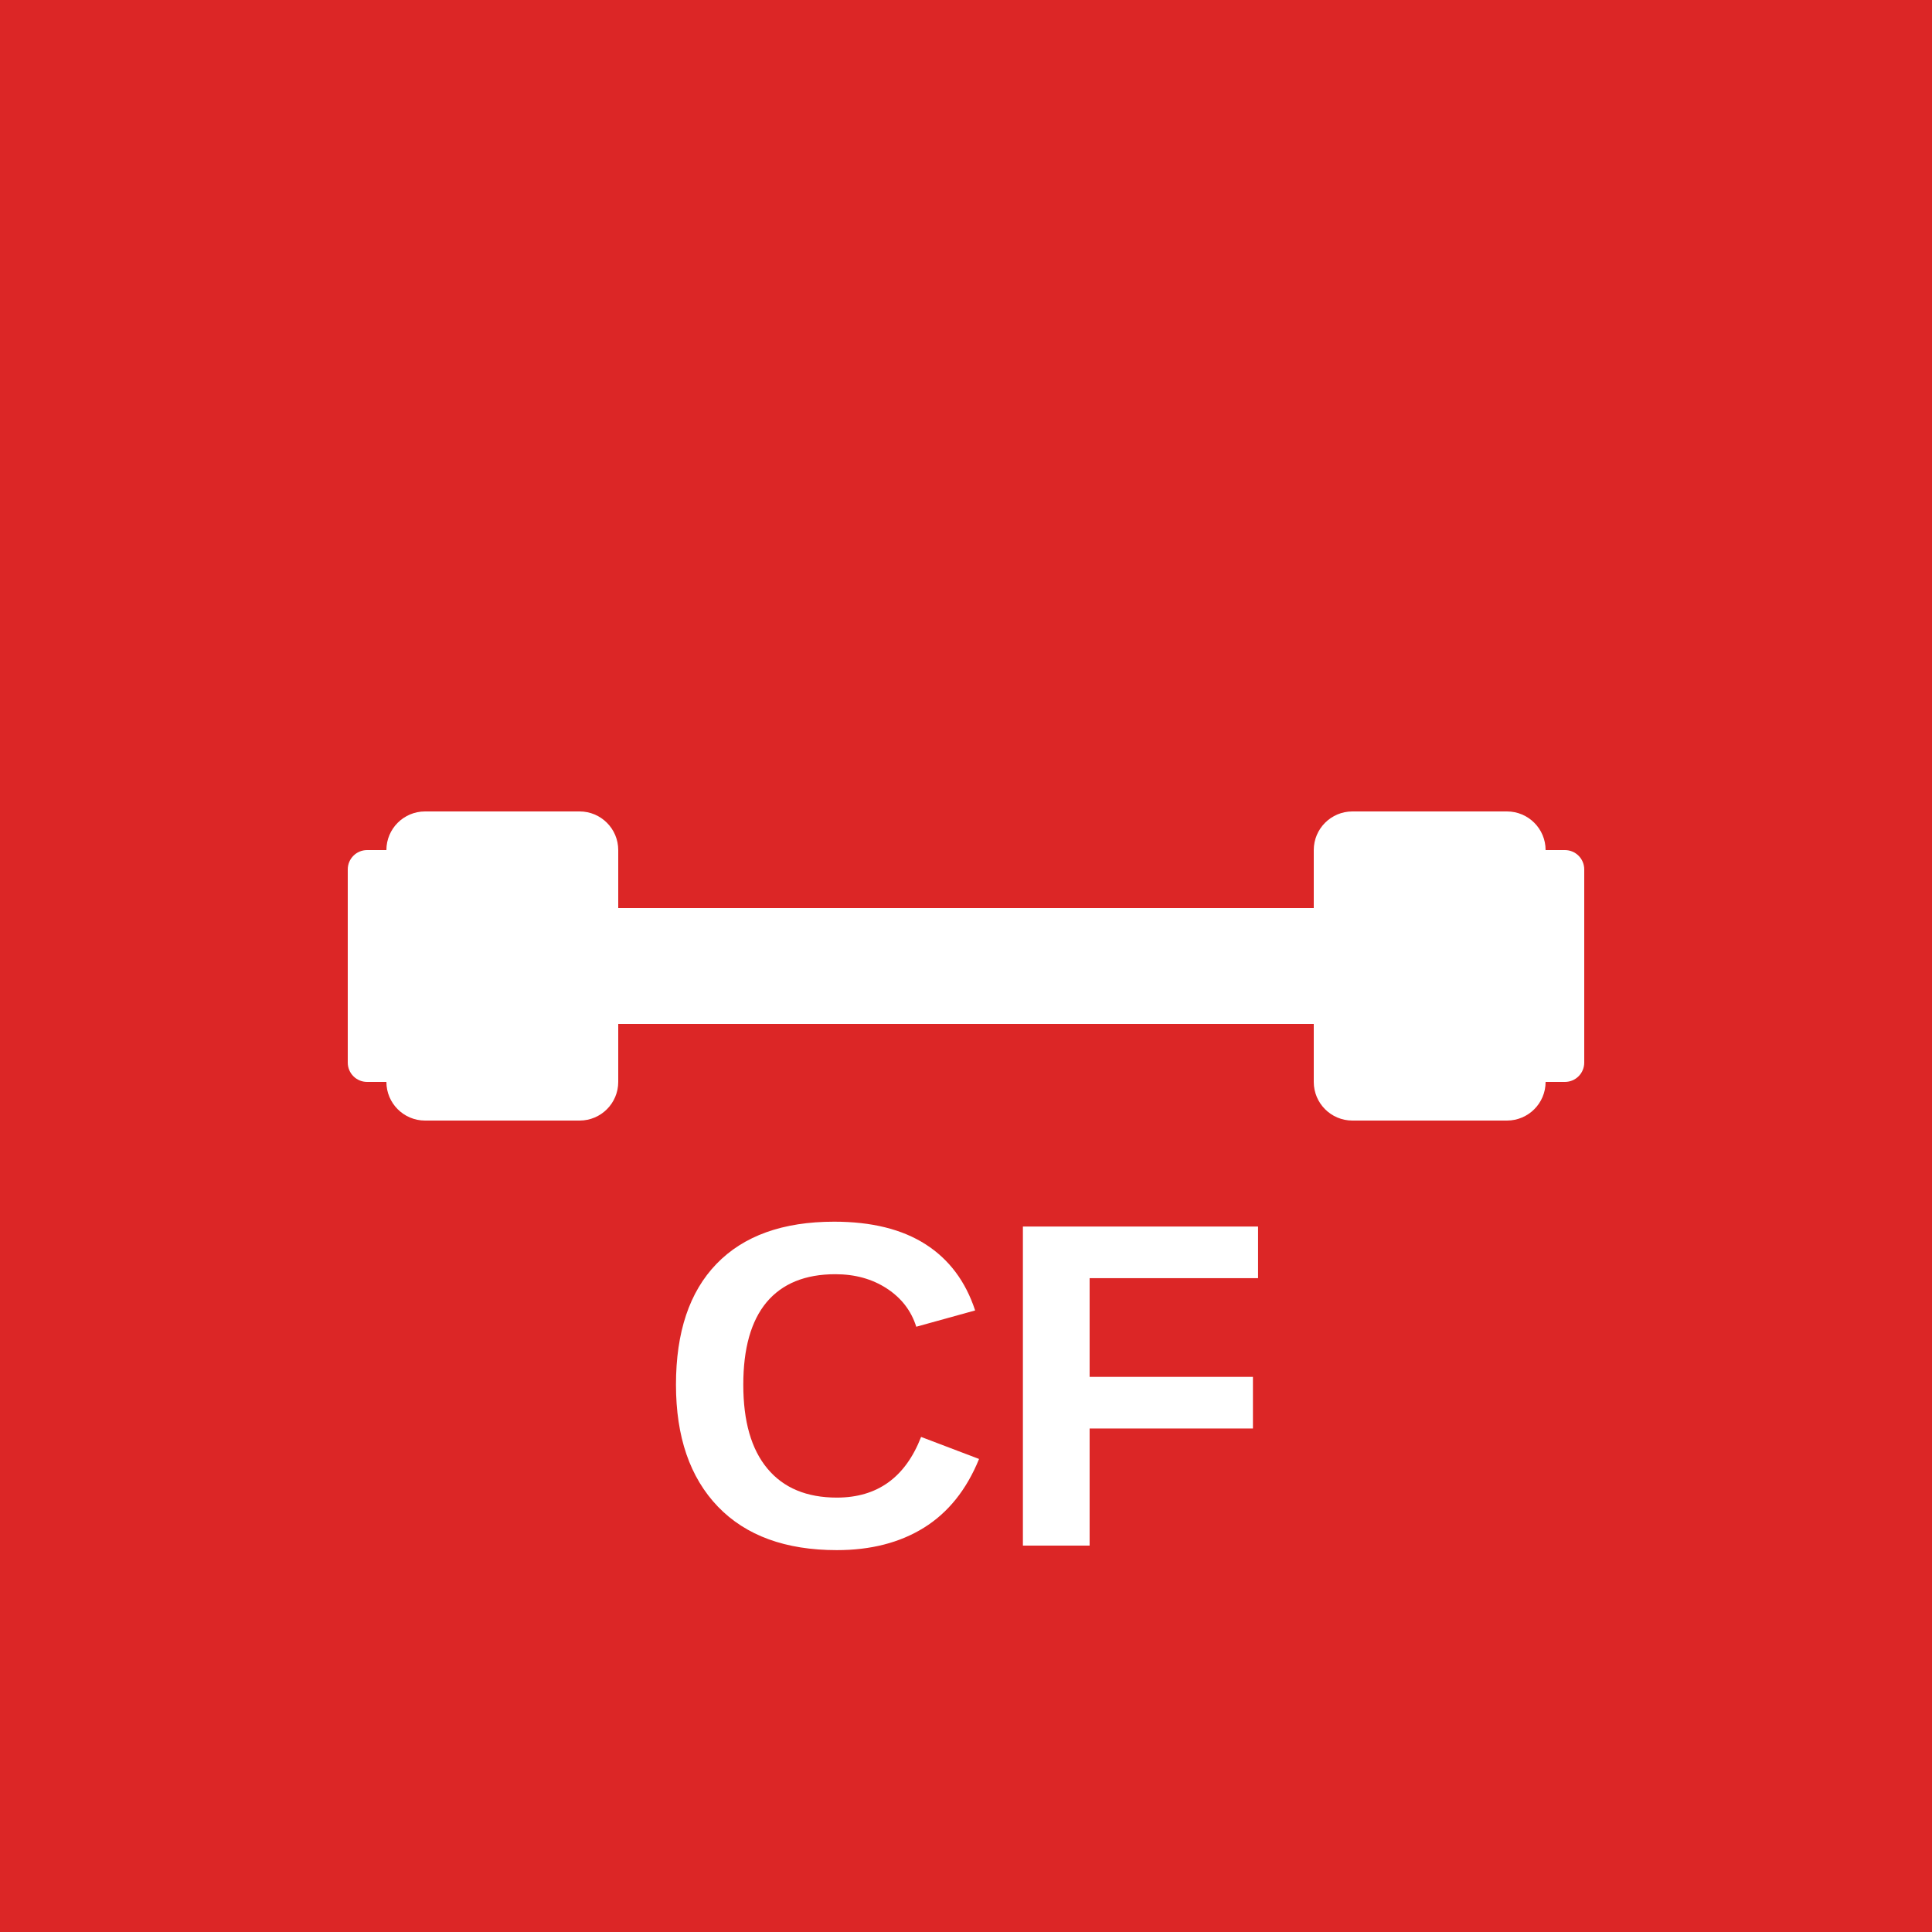
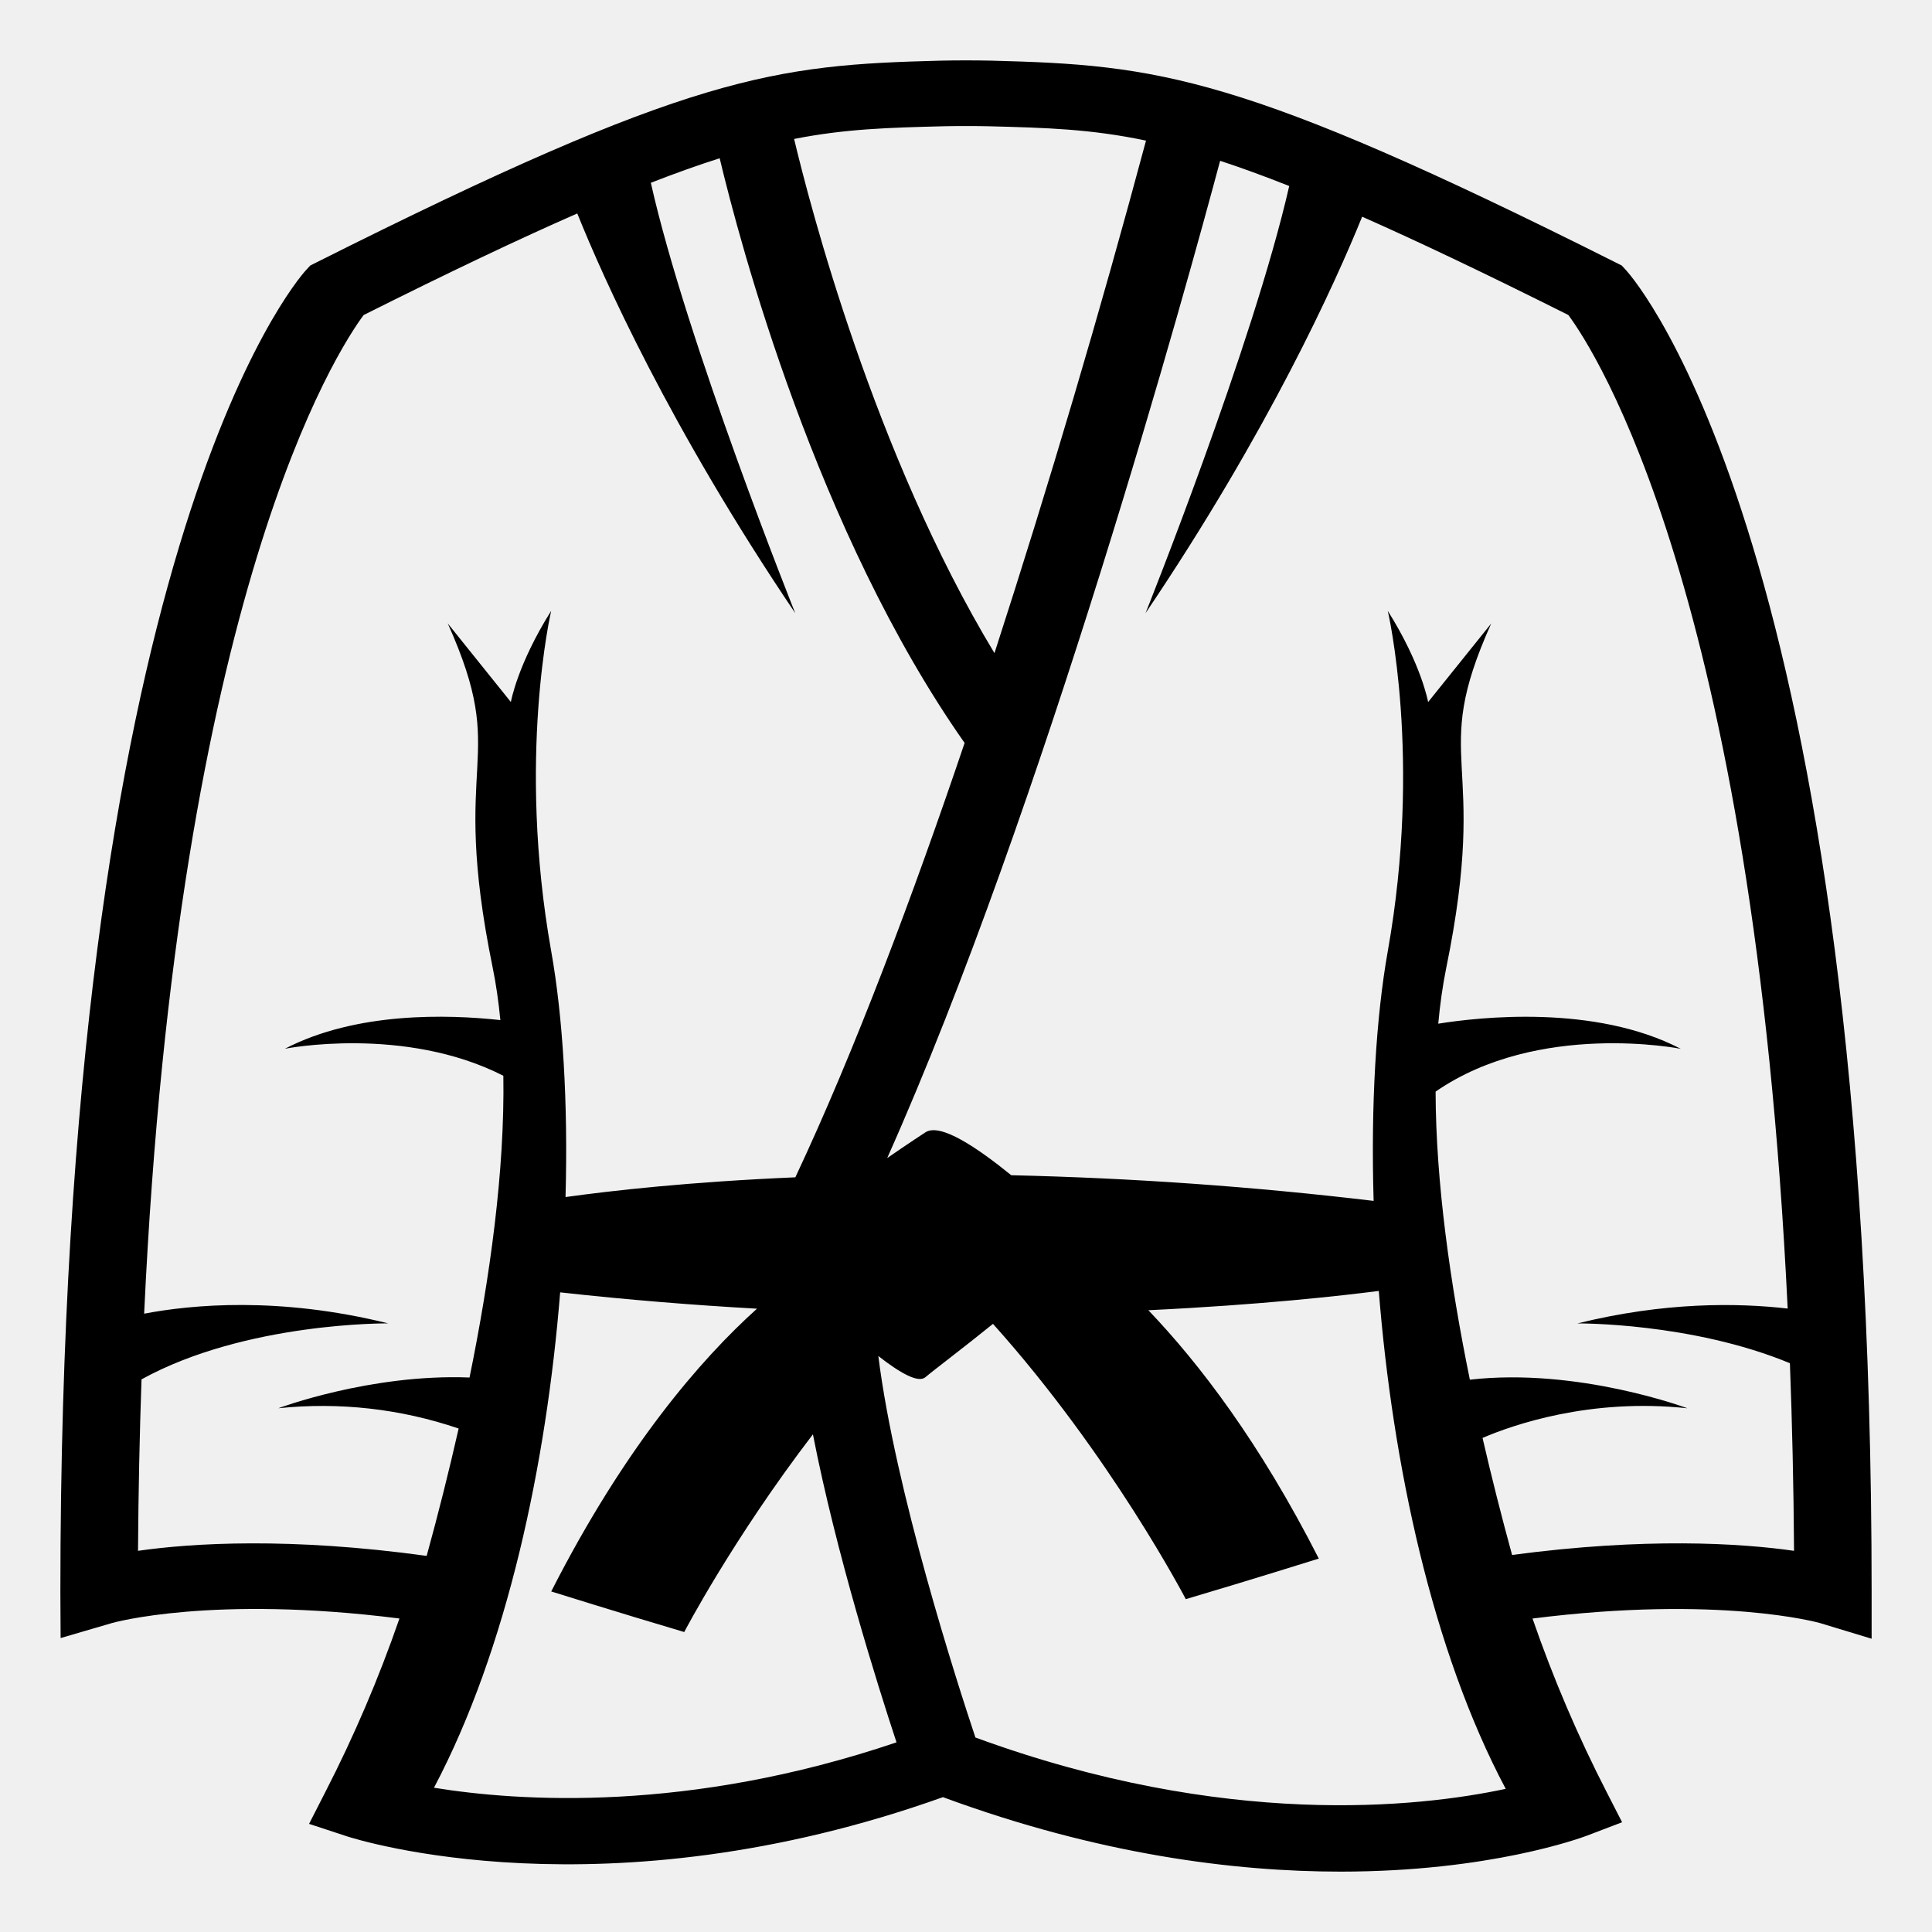
- <svg xmlns="http://www.w3.org/2000/svg" viewBox="0 0 100 100">
-   <rect width="100" height="100" fill="#dc2626" />
-   <g fill="white">
-     <rect x="30" y="47" width="40" height="6" rx="1" />
-     <rect x="20" y="42" width="12" height="16" rx="2" />
-     <rect x="18" y="44" width="4" height="12" rx="1" />
-     <rect x="68" y="42" width="12" height="16" rx="2" />
-     <rect x="78" y="44" width="4" height="12" rx="1" />
-   </g>
-   <text x="50" y="80" font-family="Arial, sans-serif" font-size="24" font-weight="bold" fill="white" text-anchor="middle">CF</text>
+ <svg xmlns="http://www.w3.org/2000/svg" width="800px" height="800px" viewBox="0 0 64 64" aria-hidden="true" role="img" class="iconify iconify--emojione-monotone" preserveAspectRatio="xMidYMid meet">
+   <path d="M53.875 8.962l-.152-.166l-.213-.107c-12.412-6.23-15.146-6.537-20.667-6.68a39.438 39.438 0 0 0-1.685 0c-5.522.143-8.258.449-20.668 6.68l-.213.107l-.152.166C9.792 9.33 2 18.355 2 52.74l.008 1.523l1.703-.498c.033-.01 3.313-.936 9.521-.15a44.108 44.108 0 0 1-2.463 5.764l-.531 1.039l1.246.41c.35.113 8.545 2.705 19.752-1.295C36.395 61.436 40.889 62 44.406 62c4.945 0 7.961-1.115 8.174-1.195l1.154-.441l-.504-.984a44.108 44.108 0 0 1-2.463-5.764c6.209-.785 9.488.141 9.516.148l1.717.521V52.74c0-34.385-7.793-43.41-8.125-43.778M31.238 4.183c.381-.01 1.145-.01 1.523 0c1.883.049 3.374.089 5.202.475a346.61 346.61 0 0 1-5.02 16.978c-3.991-6.603-6.131-14.905-6.637-17.033c1.707-.336 3.141-.374 4.932-.42M4.572 51.373c.013-1.982.053-3.871.116-5.68c3.456-1.904 8.173-1.854 8.173-1.854c-3.625-.898-6.514-.621-8.086-.322c1.118-23.87 6.412-31.925 7.271-33.081c2.855-1.43 5.156-2.523 7.077-3.365c.854 2.123 3.063 7.081 7.22 13.24c0 0-3.604-8.995-4.783-14.256c.837-.326 1.59-.594 2.28-.813c.664 2.783 3.208 12.386 8.114 19.369C30.242 29.672 28.31 34.824 26.347 39c-3.517.15-6.112.445-7.613.654c.086-3.137-.09-5.986-.475-8.147c-1.141-6.41 0-11.273 0-11.273c-1.121 1.781-1.336 3.021-1.336 3.021l-2.09-2.602c2.086 4.652.025 4.252 1.488 11.402c.113.552.195 1.133.254 1.737c-1.74-.191-4.773-.279-7.137.949c0 0 3.951-.781 7.236.895c.05 3.131-.441 6.668-1.12 9.996c-3.277-.13-6.334 1.018-6.334 1.018a13.99 13.99 0 0 1 5.973.672a95.62 95.62 0 0 1-1.059 4.219c-4.532-.625-7.757-.426-9.562-.168m9.804 7.848c2.423-4.582 3.724-10.725 4.18-16.41c2.256.25 4.436.424 6.52.541c-1.875 1.689-4.378 4.58-6.816 9.367c0 0 2.266.711 4.406 1.344c0 0 1.607-3.08 4.263-6.549c.768 3.941 2.145 8.314 2.769 10.203c-6.894 2.336-12.506 1.961-15.322 1.504m17.936-1.664c-.598-1.791-2.658-8.172-3.216-12.637c.712.557 1.318.904 1.558.703c.271-.232 1.23-.951 2.24-1.768c3.907 4.354 6.387 9.119 6.387 9.119c2.141-.633 4.406-1.344 4.406-1.344c-1.961-3.852-3.961-6.465-5.646-8.227c3.719-.178 6.396-.48 7.633-.639c.455 5.713 1.762 11.895 4.205 16.494c-2.875.613-9.297 1.332-17.567-1.701M50.09 51.51a97.33 97.33 0 0 1-.979-3.877c.994-.426 3.557-1.33 6.787-.982c0 0-3.621-1.357-7.207-.947c-.646-3.164-1.127-6.521-1.135-9.543c3.408-2.355 8.121-1.418 8.121-1.418c-2.848-1.48-6.68-1.049-8.033-.832c.059-.645.146-1.265.266-1.854c1.463-7.15-.598-6.75 1.488-11.402l-2.09 2.602s-.215-1.24-1.336-3.021c0 0 1.143 4.863 0 11.273c-.389 2.19-.563 5.086-.469 8.272a125.675 125.675 0 0 0-12.004-.85c-1.122-.91-2.337-1.734-2.836-1.426c0 0-.544.354-1.273.857c5.18-11.606 9.975-29.095 11.028-33.035c.693.227 1.449.502 2.289.835c-1.203 5.274-4.76 14.15-4.76 14.15c4.092-6.064 6.293-10.957 7.176-13.133c1.871.827 4.098 1.888 6.83 3.256c.871 1.175 6.129 9.208 7.266 32.913c-1.662-.191-4.078-.223-6.963.492c0 0 3.768-.035 7.037 1.318c.074 1.971.123 4.033.137 6.215c-1.776-.254-4.926-.451-9.34.137" fill="#000000" />
</svg>
